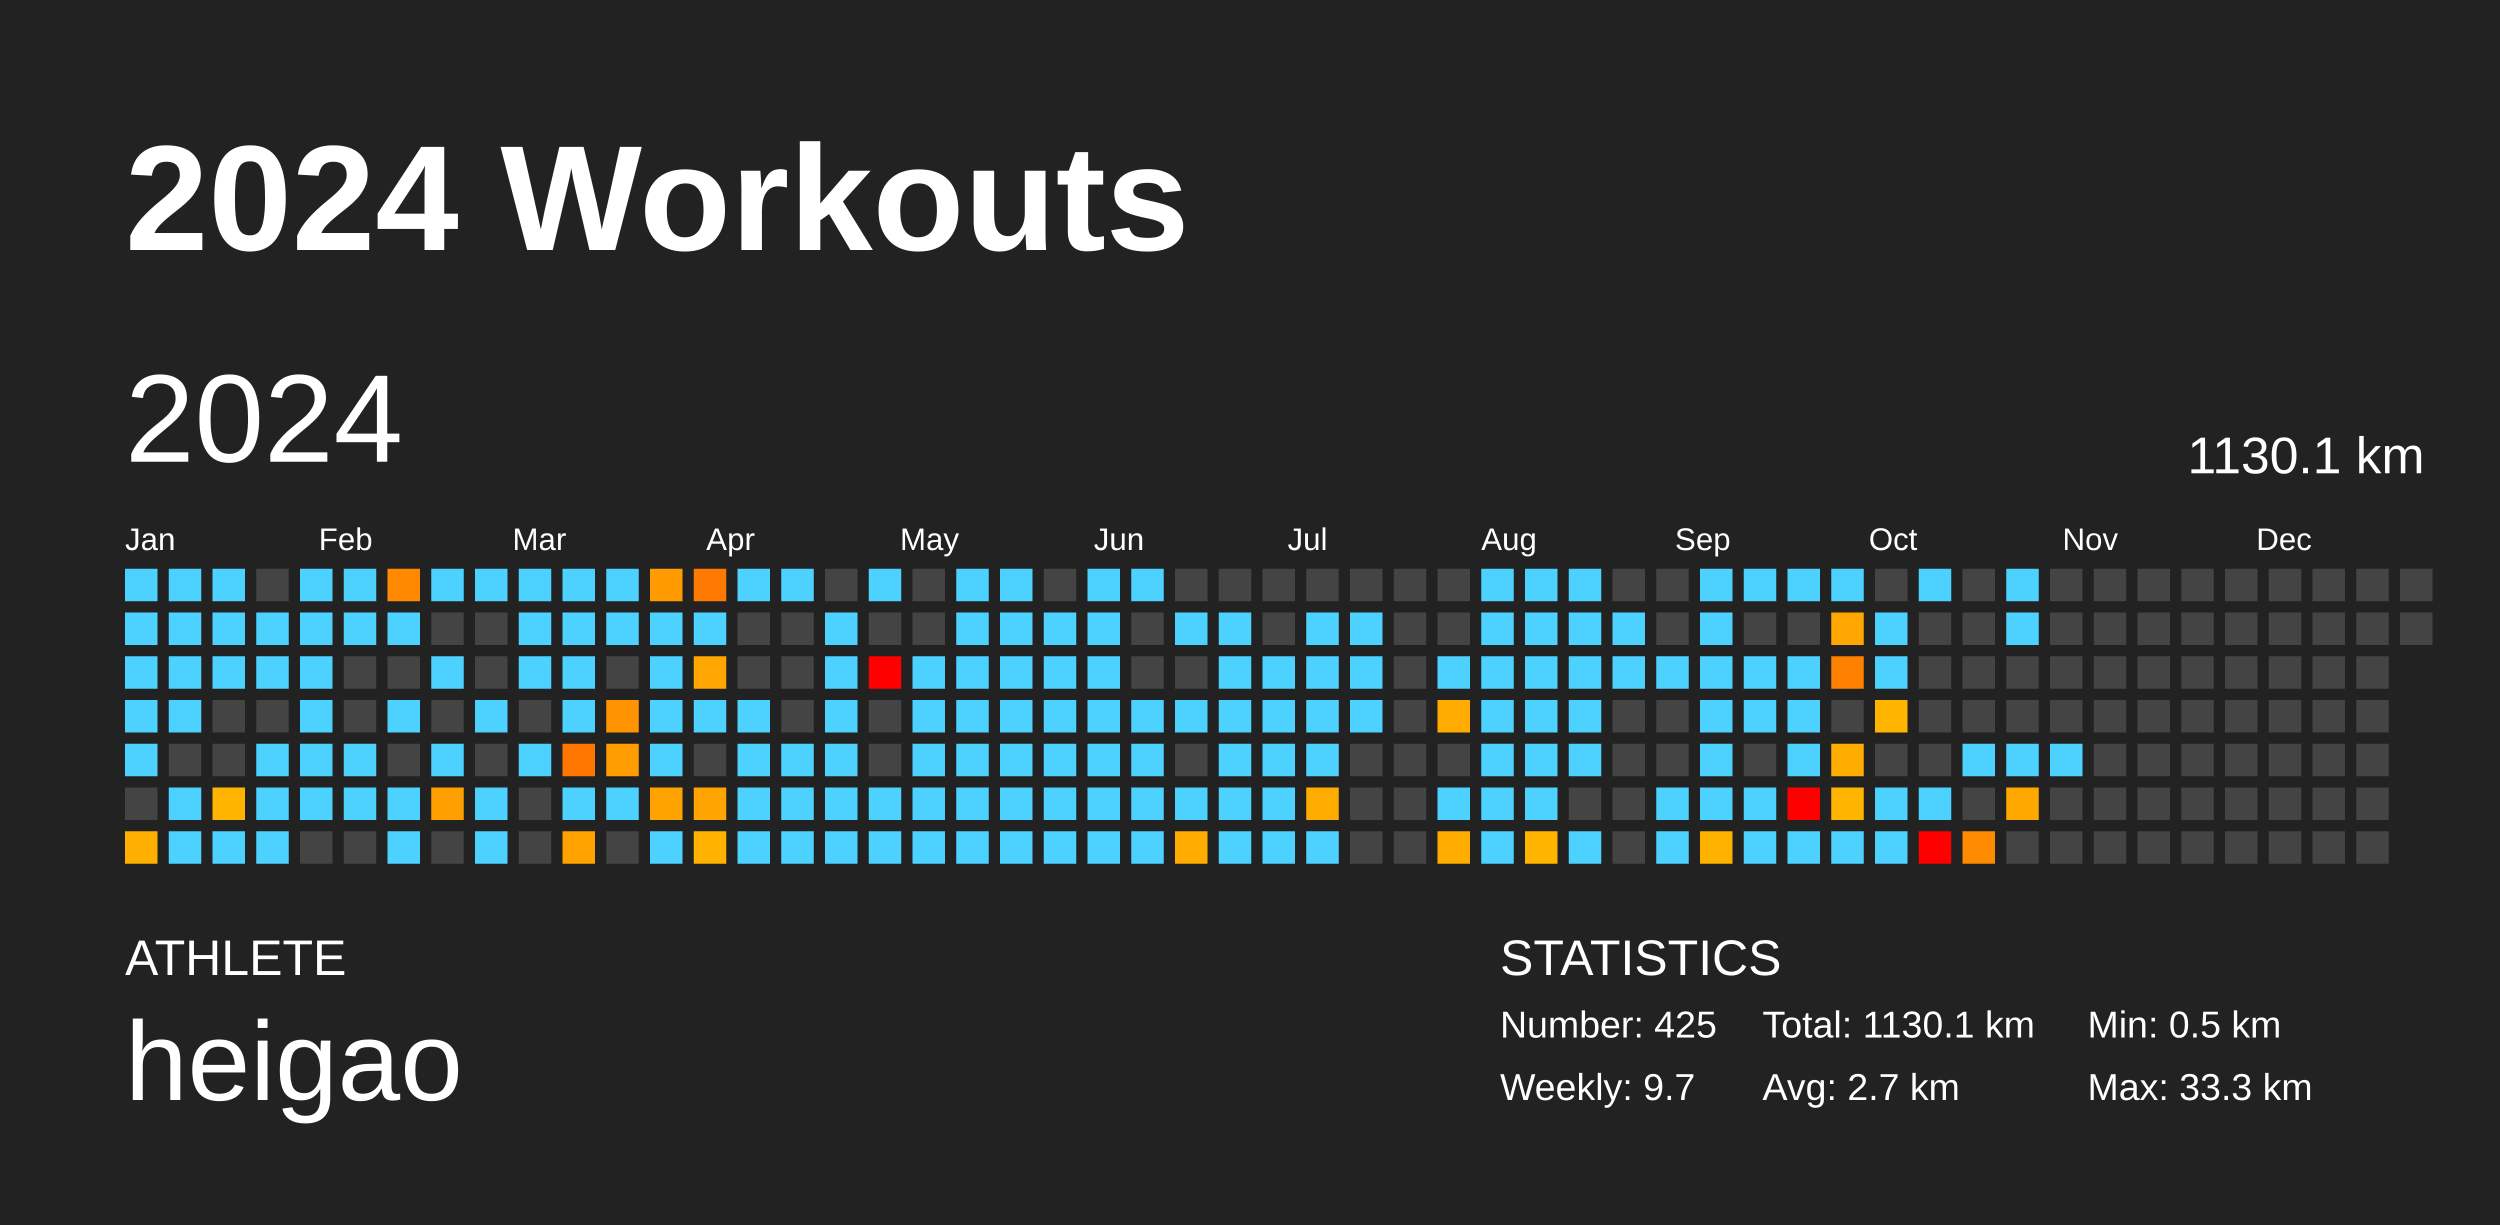
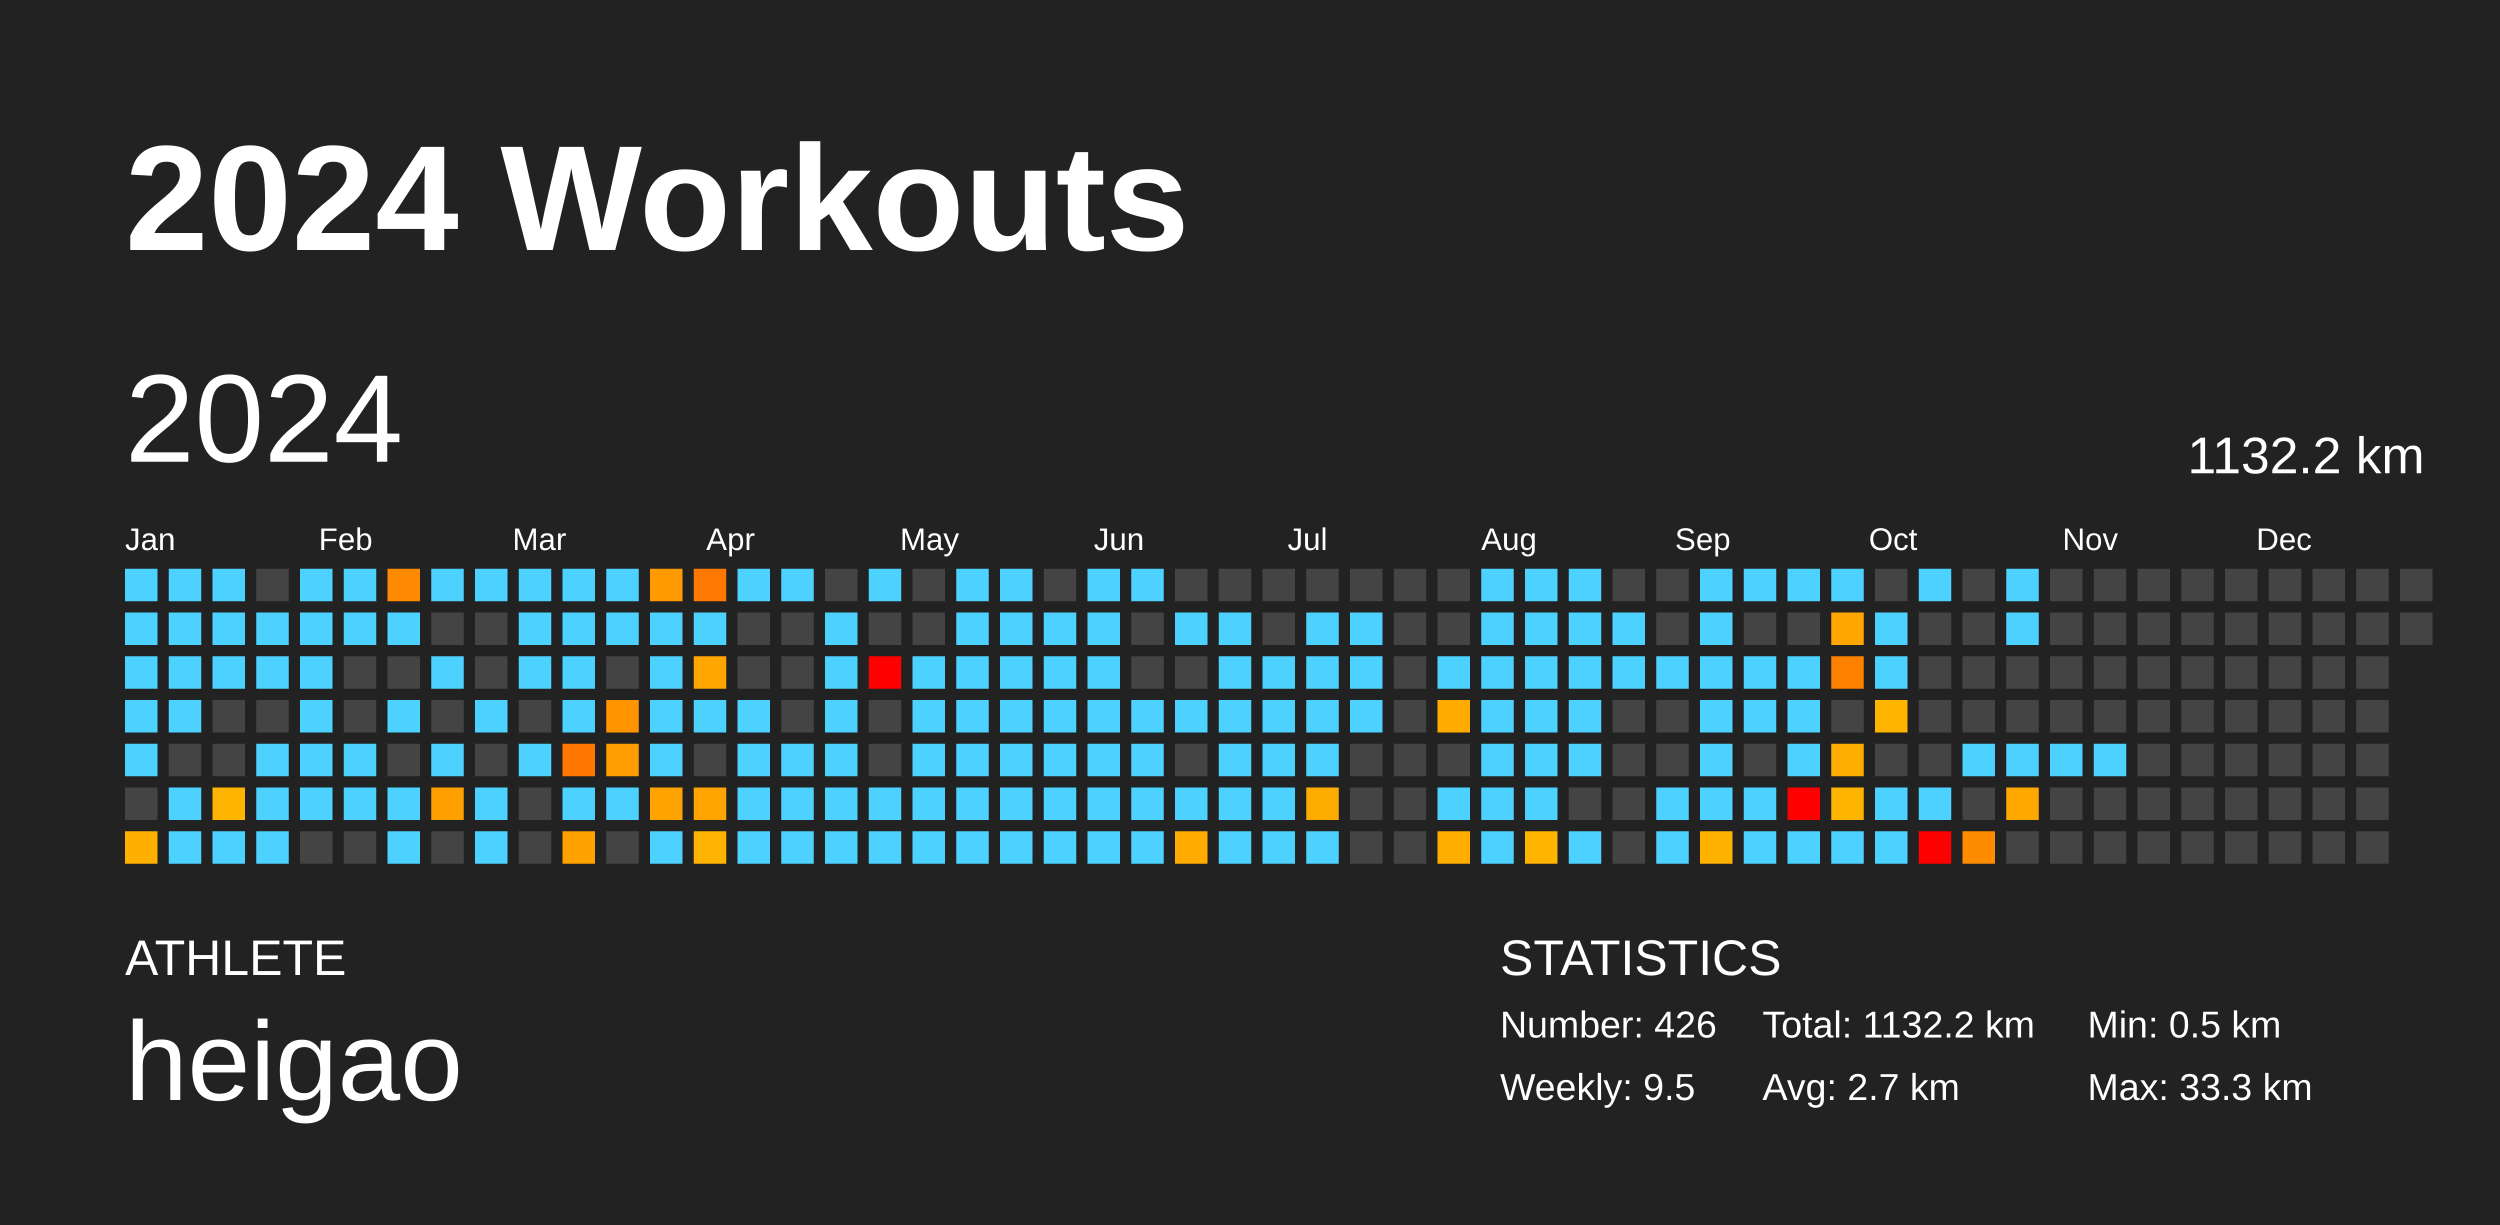
<svg xmlns="http://www.w3.org/2000/svg" baseProfile="full" height="98mm" version="1.1" viewBox="0,0,200,98" width="200mm">
  <defs />
  <rect fill="#222222" height="98" width="200" x="0" y="0" />
  <text fill="#FFFFFF" style="font-size:12px; font-family:Arial; font-weight:bold;" x="10" y="20">2024 Workouts</text>
  <text fill="#FFFFFF" style="font-size:4px; font-family:Arial" x="10" y="78">ATHLETE</text>
  <text fill="#FFFFFF" style="font-size:9px; font-family:Arial" x="10" y="88">heigao</text>
  <text fill="#FFFFFF" style="font-size:4px; font-family:Arial" x="120" y="78">STATISTICS</text>
-   <text fill="#FFFFFF" style="font-size:3px; font-family:Arial" x="120" y="83">Number: 425</text>
-   <text fill="#FFFFFF" style="font-size:3px; font-family:Arial" x="120" y="88">Weekly: 9.7</text>
-   <text fill="#FFFFFF" style="font-size:3px; font-family:Arial" x="141" y="83">Total: 1130.1 km</text>
+   <text fill="#FFFFFF" style="font-size:3px; font-family:Arial" x="120" y="83">Number: 426</text>
+   <text fill="#FFFFFF" style="font-size:3px; font-family:Arial" x="120" y="88">Weekly: 9.5</text>
+   <text fill="#FFFFFF" style="font-size:3px; font-family:Arial" x="141" y="83">Total: 1132.2 km</text>
  <text fill="#FFFFFF" style="font-size:3px; font-family:Arial" x="141" y="88">Avg: 2.7 km</text>
  <text fill="#FFFFFF" style="font-size:3px; font-family:Arial" x="167" y="83">Min: 0.5 km</text>
  <text fill="#FFFFFF" style="font-size:3px; font-family:Arial" x="167" y="88">Max: 33.3 km</text>
  <text dominant-baseline="hanging" fill="#FFFFFF" style="font-size:10.0px; font-family:Arial;" x="10" y="30">2024</text>
-   <text dominant-baseline="hanging" fill="#FFFFFF" style="font-size:4.125px; font-family:Arial;" x="175" y="35">1130.1 km</text>
+   <text dominant-baseline="hanging" fill="#FFFFFF" style="font-size:4.125px; font-family:Arial;" x="175" y="35">1132.2 km</text>
  <text fill="#FFFFFF" style="font-size:2.5px; font-family:Arial" x="10.0" y="44">Jan</text>
  <text fill="#FFFFFF" style="font-size:2.5px; font-family:Arial" x="25.5" y="44">Feb</text>
  <text fill="#FFFFFF" style="font-size:2.5px; font-family:Arial" x="41.0" y="44">Mar</text>
  <text fill="#FFFFFF" style="font-size:2.5px; font-family:Arial" x="56.5" y="44">Apr</text>
  <text fill="#FFFFFF" style="font-size:2.5px; font-family:Arial" x="72.0" y="44">May</text>
  <text fill="#FFFFFF" style="font-size:2.5px; font-family:Arial" x="87.5" y="44">Jun</text>
  <text fill="#FFFFFF" style="font-size:2.5px; font-family:Arial" x="103.0" y="44">Jul</text>
  <text fill="#FFFFFF" style="font-size:2.5px; font-family:Arial" x="118.5" y="44">Aug</text>
  <text fill="#FFFFFF" style="font-size:2.5px; font-family:Arial" x="134.0" y="44">Sep</text>
  <text fill="#FFFFFF" style="font-size:2.5px; font-family:Arial" x="149.5" y="44">Oct</text>
  <text fill="#FFFFFF" style="font-size:2.5px; font-family:Arial" x="165.0" y="44">Nov</text>
  <text fill="#FFFFFF" style="font-size:2.5px; font-family:Arial" x="180.5" y="44">Dec</text>
  <rect fill="#4dd2ff" height="2.6" width="2.6" x="10.0" y="45.5" />
  <rect fill="#4dd2ff" height="2.6" width="2.6" x="10.0" y="49.0" />
  <rect fill="#4dd2ff" height="2.6" width="2.6" x="10.0" y="52.5" />
  <rect fill="#4dd2ff" height="2.6" width="2.6" x="10.0" y="56.0" />
  <rect fill="#4dd2ff" height="2.6" width="2.6" x="10.0" y="59.5" />
  <rect fill="#444444" height="2.6" width="2.6" x="10.0" y="63.0" />
  <rect fill="#ffaf00" height="2.6" width="2.6" x="10.0" y="66.5" />
  <rect fill="#4dd2ff" height="2.6" width="2.6" x="13.5" y="45.5" />
  <rect fill="#4dd2ff" height="2.6" width="2.6" x="13.5" y="49.0" />
  <rect fill="#4dd2ff" height="2.6" width="2.6" x="13.5" y="52.5" />
  <rect fill="#4dd2ff" height="2.6" width="2.6" x="13.5" y="56.0" />
  <rect fill="#444444" height="2.6" width="2.6" x="13.5" y="59.5" />
  <rect fill="#4dd2ff" height="2.6" width="2.6" x="13.5" y="63.0" />
  <rect fill="#4dd2ff" height="2.6" width="2.6" x="13.5" y="66.5" />
  <rect fill="#4dd2ff" height="2.6" width="2.6" x="17.0" y="45.5" />
  <rect fill="#4dd2ff" height="2.6" width="2.6" x="17.0" y="49.0" />
  <rect fill="#4dd2ff" height="2.6" width="2.6" x="17.0" y="52.5" />
  <rect fill="#444444" height="2.6" width="2.6" x="17.0" y="56.0" />
  <rect fill="#444444" height="2.6" width="2.6" x="17.0" y="59.5" />
  <rect fill="#ffb400" height="2.6" width="2.6" x="17.0" y="63.0" />
  <rect fill="#4dd2ff" height="2.6" width="2.6" x="17.0" y="66.5" />
  <rect fill="#444444" height="2.6" width="2.6" x="20.5" y="45.5" />
  <rect fill="#4dd2ff" height="2.6" width="2.6" x="20.5" y="49.0" />
  <rect fill="#4dd2ff" height="2.6" width="2.6" x="20.5" y="52.5" />
  <rect fill="#444444" height="2.6" width="2.6" x="20.5" y="56.0" />
  <rect fill="#4dd2ff" height="2.6" width="2.6" x="20.5" y="59.5" />
  <rect fill="#4dd2ff" height="2.6" width="2.6" x="20.5" y="63.0" />
  <rect fill="#4dd2ff" height="2.6" width="2.6" x="20.5" y="66.5" />
  <rect fill="#4dd2ff" height="2.6" width="2.6" x="24.0" y="45.5" />
  <rect fill="#4dd2ff" height="2.6" width="2.6" x="24.0" y="49.0" />
  <rect fill="#4dd2ff" height="2.6" width="2.6" x="24.0" y="52.5" />
  <rect fill="#4dd2ff" height="2.6" width="2.6" x="24.0" y="56.0" />
  <rect fill="#4dd2ff" height="2.6" width="2.6" x="24.0" y="59.5" />
  <rect fill="#4dd2ff" height="2.6" width="2.6" x="24.0" y="63.0" />
  <rect fill="#444444" height="2.6" width="2.6" x="24.0" y="66.5" />
  <rect fill="#4dd2ff" height="2.6" width="2.6" x="27.5" y="45.5" />
  <rect fill="#4dd2ff" height="2.6" width="2.6" x="27.5" y="49.0" />
  <rect fill="#444444" height="2.6" width="2.6" x="27.5" y="52.5" />
  <rect fill="#444444" height="2.6" width="2.6" x="27.5" y="56.0" />
  <rect fill="#4dd2ff" height="2.6" width="2.6" x="27.5" y="59.5" />
  <rect fill="#4dd2ff" height="2.6" width="2.6" x="27.5" y="63.0" />
  <rect fill="#444444" height="2.6" width="2.6" x="27.5" y="66.5" />
  <rect fill="#ff8900" height="2.6" width="2.6" x="31.0" y="45.5" />
  <rect fill="#4dd2ff" height="2.6" width="2.6" x="31.0" y="49.0" />
  <rect fill="#444444" height="2.6" width="2.6" x="31.0" y="52.5" />
  <rect fill="#4dd2ff" height="2.6" width="2.6" x="31.0" y="56.0" />
  <rect fill="#444444" height="2.6" width="2.6" x="31.0" y="59.5" />
  <rect fill="#4dd2ff" height="2.6" width="2.6" x="31.0" y="63.0" />
  <rect fill="#4dd2ff" height="2.6" width="2.6" x="31.0" y="66.5" />
  <rect fill="#4dd2ff" height="2.6" width="2.6" x="34.5" y="45.5" />
  <rect fill="#444444" height="2.6" width="2.6" x="34.5" y="49.0" />
  <rect fill="#4dd2ff" height="2.6" width="2.6" x="34.5" y="52.5" />
  <rect fill="#444444" height="2.6" width="2.6" x="34.5" y="56.0" />
  <rect fill="#4dd2ff" height="2.6" width="2.6" x="34.5" y="59.5" />
  <rect fill="#ffa000" height="2.6" width="2.6" x="34.5" y="63.0" />
  <rect fill="#444444" height="2.6" width="2.6" x="34.5" y="66.5" />
  <rect fill="#4dd2ff" height="2.6" width="2.6" x="38.0" y="45.5" />
  <rect fill="#444444" height="2.6" width="2.6" x="38.0" y="49.0" />
  <rect fill="#444444" height="2.6" width="2.6" x="38.0" y="52.5" />
  <rect fill="#4dd2ff" height="2.6" width="2.6" x="38.0" y="56.0" />
  <rect fill="#444444" height="2.6" width="2.6" x="38.0" y="59.5" />
  <rect fill="#4dd2ff" height="2.6" width="2.6" x="38.0" y="63.0" />
  <rect fill="#4dd2ff" height="2.6" width="2.6" x="38.0" y="66.5" />
  <rect fill="#4dd2ff" height="2.6" width="2.6" x="41.5" y="45.5" />
  <rect fill="#4dd2ff" height="2.6" width="2.6" x="41.5" y="49.0" />
  <rect fill="#4dd2ff" height="2.6" width="2.6" x="41.5" y="52.5" />
  <rect fill="#444444" height="2.6" width="2.6" x="41.5" y="56.0" />
  <rect fill="#4dd2ff" height="2.6" width="2.6" x="41.5" y="59.5" />
  <rect fill="#444444" height="2.6" width="2.6" x="41.5" y="63.0" />
  <rect fill="#444444" height="2.6" width="2.6" x="41.5" y="66.5" />
  <rect fill="#4dd2ff" height="2.6" width="2.6" x="45.0" y="45.5" />
  <rect fill="#4dd2ff" height="2.6" width="2.6" x="45.0" y="49.0" />
  <rect fill="#4dd2ff" height="2.6" width="2.6" x="45.0" y="52.5" />
  <rect fill="#4dd2ff" height="2.6" width="2.6" x="45.0" y="56.0" />
  <rect fill="#ff7600" height="2.6" width="2.6" x="45.0" y="59.5" />
  <rect fill="#4dd2ff" height="2.6" width="2.6" x="45.0" y="63.0" />
  <rect fill="#ffa200" height="2.6" width="2.6" x="45.0" y="66.5" />
  <rect fill="#4dd2ff" height="2.6" width="2.6" x="48.5" y="45.5" />
  <rect fill="#4dd2ff" height="2.6" width="2.6" x="48.5" y="49.0" />
  <rect fill="#444444" height="2.6" width="2.6" x="48.5" y="52.5" />
  <rect fill="#ff9400" height="2.6" width="2.6" x="48.5" y="56.0" />
  <rect fill="#ff9c00" height="2.6" width="2.6" x="48.5" y="59.5" />
  <rect fill="#4dd2ff" height="2.6" width="2.6" x="48.5" y="63.0" />
  <rect fill="#444444" height="2.6" width="2.6" x="48.5" y="66.5" />
  <rect fill="#ff9b00" height="2.6" width="2.6" x="52.0" y="45.5" />
  <rect fill="#4dd2ff" height="2.6" width="2.6" x="52.0" y="49.0" />
  <rect fill="#4dd2ff" height="2.6" width="2.6" x="52.0" y="52.5" />
  <rect fill="#4dd2ff" height="2.6" width="2.6" x="52.0" y="56.0" />
  <rect fill="#4dd2ff" height="2.6" width="2.6" x="52.0" y="59.5" />
  <rect fill="#ffa300" height="2.6" width="2.6" x="52.0" y="63.0" />
  <rect fill="#4dd2ff" height="2.6" width="2.6" x="52.0" y="66.5" />
  <rect fill="#ff7800" height="2.6" width="2.6" x="55.5" y="45.5" />
  <rect fill="#4dd2ff" height="2.6" width="2.6" x="55.5" y="49.0" />
  <rect fill="#ffa600" height="2.6" width="2.6" x="55.5" y="52.5" />
  <rect fill="#4dd2ff" height="2.6" width="2.6" x="55.5" y="56.0" />
  <rect fill="#444444" height="2.6" width="2.6" x="55.5" y="59.5" />
  <rect fill="#ffa400" height="2.6" width="2.6" x="55.5" y="63.0" />
  <rect fill="#ffb300" height="2.6" width="2.6" x="55.5" y="66.5" />
  <rect fill="#4dd2ff" height="2.6" width="2.6" x="59.0" y="45.5" />
  <rect fill="#444444" height="2.6" width="2.6" x="59.0" y="49.0" />
  <rect fill="#444444" height="2.6" width="2.6" x="59.0" y="52.5" />
  <rect fill="#4dd2ff" height="2.6" width="2.6" x="59.0" y="56.0" />
  <rect fill="#4dd2ff" height="2.6" width="2.6" x="59.0" y="59.5" />
  <rect fill="#4dd2ff" height="2.6" width="2.6" x="59.0" y="63.0" />
  <rect fill="#4dd2ff" height="2.6" width="2.6" x="59.0" y="66.5" />
  <rect fill="#4dd2ff" height="2.6" width="2.6" x="62.5" y="45.5" />
  <rect fill="#444444" height="2.6" width="2.6" x="62.5" y="49.0" />
  <rect fill="#444444" height="2.6" width="2.6" x="62.5" y="52.5" />
  <rect fill="#444444" height="2.6" width="2.6" x="62.5" y="56.0" />
  <rect fill="#4dd2ff" height="2.6" width="2.6" x="62.5" y="59.5" />
  <rect fill="#4dd2ff" height="2.6" width="2.6" x="62.5" y="63.0" />
  <rect fill="#4dd2ff" height="2.6" width="2.6" x="62.5" y="66.5" />
  <rect fill="#444444" height="2.6" width="2.6" x="66.0" y="45.5" />
  <rect fill="#4dd2ff" height="2.6" width="2.6" x="66.0" y="49.0" />
  <rect fill="#4dd2ff" height="2.6" width="2.6" x="66.0" y="52.5" />
  <rect fill="#4dd2ff" height="2.6" width="2.6" x="66.0" y="56.0" />
  <rect fill="#4dd2ff" height="2.6" width="2.6" x="66.0" y="59.5" />
  <rect fill="#4dd2ff" height="2.6" width="2.6" x="66.0" y="63.0" />
  <rect fill="#4dd2ff" height="2.6" width="2.6" x="66.0" y="66.5" />
  <rect fill="#4dd2ff" height="2.6" width="2.6" x="69.5" y="45.5" />
  <rect fill="#444444" height="2.6" width="2.6" x="69.5" y="49.0" />
  <rect fill="red" height="2.6" width="2.6" x="69.5" y="52.5" />
  <rect fill="#444444" height="2.6" width="2.6" x="69.5" y="56.0" />
  <rect fill="#444444" height="2.6" width="2.6" x="69.5" y="59.5" />
  <rect fill="#4dd2ff" height="2.6" width="2.6" x="69.5" y="63.0" />
  <rect fill="#4dd2ff" height="2.6" width="2.6" x="69.5" y="66.5" />
  <rect fill="#444444" height="2.6" width="2.6" x="73.0" y="45.5" />
  <rect fill="#444444" height="2.6" width="2.6" x="73.0" y="49.0" />
  <rect fill="#4dd2ff" height="2.6" width="2.6" x="73.0" y="52.5" />
  <rect fill="#4dd2ff" height="2.6" width="2.6" x="73.0" y="56.0" />
  <rect fill="#4dd2ff" height="2.6" width="2.6" x="73.0" y="59.5" />
  <rect fill="#4dd2ff" height="2.6" width="2.6" x="73.0" y="63.0" />
  <rect fill="#4dd2ff" height="2.6" width="2.6" x="73.0" y="66.5" />
  <rect fill="#4dd2ff" height="2.6" width="2.6" x="76.5" y="45.5" />
  <rect fill="#4dd2ff" height="2.6" width="2.6" x="76.5" y="49.0" />
  <rect fill="#4dd2ff" height="2.6" width="2.6" x="76.5" y="52.5" />
  <rect fill="#4dd2ff" height="2.6" width="2.6" x="76.5" y="56.0" />
  <rect fill="#4dd2ff" height="2.6" width="2.6" x="76.5" y="59.5" />
  <rect fill="#4dd2ff" height="2.6" width="2.6" x="76.5" y="63.0" />
  <rect fill="#4dd2ff" height="2.6" width="2.6" x="76.5" y="66.5" />
  <rect fill="#4dd2ff" height="2.6" width="2.6" x="80.0" y="45.5" />
  <rect fill="#4dd2ff" height="2.6" width="2.6" x="80.0" y="49.0" />
  <rect fill="#4dd2ff" height="2.6" width="2.6" x="80.0" y="52.5" />
  <rect fill="#4dd2ff" height="2.6" width="2.6" x="80.0" y="56.0" />
  <rect fill="#4dd2ff" height="2.6" width="2.6" x="80.0" y="59.5" />
  <rect fill="#4dd2ff" height="2.6" width="2.6" x="80.0" y="63.0" />
  <rect fill="#4dd2ff" height="2.6" width="2.6" x="80.0" y="66.5" />
  <rect fill="#444444" height="2.6" width="2.6" x="83.5" y="45.5" />
  <rect fill="#4dd2ff" height="2.6" width="2.6" x="83.5" y="49.0" />
  <rect fill="#4dd2ff" height="2.6" width="2.6" x="83.5" y="52.5" />
  <rect fill="#4dd2ff" height="2.6" width="2.6" x="83.5" y="56.0" />
  <rect fill="#4dd2ff" height="2.6" width="2.6" x="83.5" y="59.5" />
  <rect fill="#4dd2ff" height="2.6" width="2.6" x="83.5" y="63.0" />
  <rect fill="#4dd2ff" height="2.6" width="2.6" x="83.5" y="66.5" />
  <rect fill="#4dd2ff" height="2.6" width="2.6" x="87.0" y="45.5" />
  <rect fill="#4dd2ff" height="2.6" width="2.6" x="87.0" y="49.0" />
  <rect fill="#4dd2ff" height="2.6" width="2.6" x="87.0" y="52.5" />
  <rect fill="#4dd2ff" height="2.6" width="2.6" x="87.0" y="56.0" />
  <rect fill="#4dd2ff" height="2.6" width="2.6" x="87.0" y="59.5" />
  <rect fill="#4dd2ff" height="2.6" width="2.6" x="87.0" y="63.0" />
  <rect fill="#4dd2ff" height="2.6" width="2.6" x="87.0" y="66.5" />
  <rect fill="#4dd2ff" height="2.6" width="2.6" x="90.5" y="45.5" />
  <rect fill="#444444" height="2.6" width="2.6" x="90.5" y="49.0" />
  <rect fill="#444444" height="2.6" width="2.6" x="90.5" y="52.5" />
  <rect fill="#4dd2ff" height="2.6" width="2.6" x="90.5" y="56.0" />
  <rect fill="#4dd2ff" height="2.6" width="2.6" x="90.5" y="59.5" />
  <rect fill="#4dd2ff" height="2.6" width="2.6" x="90.5" y="63.0" />
  <rect fill="#4dd2ff" height="2.6" width="2.6" x="90.5" y="66.5" />
  <rect fill="#444444" height="2.6" width="2.6" x="94.0" y="45.5" />
  <rect fill="#4dd2ff" height="2.6" width="2.6" x="94.0" y="49.0" />
  <rect fill="#444444" height="2.6" width="2.6" x="94.0" y="52.5" />
  <rect fill="#4dd2ff" height="2.6" width="2.6" x="94.0" y="56.0" />
  <rect fill="#444444" height="2.6" width="2.6" x="94.0" y="59.5" />
  <rect fill="#4dd2ff" height="2.6" width="2.6" x="94.0" y="63.0" />
  <rect fill="#ffab00" height="2.6" width="2.6" x="94.0" y="66.5" />
  <rect fill="#444444" height="2.6" width="2.6" x="97.5" y="45.5" />
  <rect fill="#4dd2ff" height="2.6" width="2.6" x="97.5" y="49.0" />
  <rect fill="#4dd2ff" height="2.6" width="2.6" x="97.5" y="52.5" />
  <rect fill="#4dd2ff" height="2.6" width="2.6" x="97.5" y="56.0" />
  <rect fill="#4dd2ff" height="2.6" width="2.6" x="97.5" y="59.5" />
  <rect fill="#4dd2ff" height="2.6" width="2.6" x="97.5" y="63.0" />
  <rect fill="#4dd2ff" height="2.6" width="2.6" x="97.5" y="66.5" />
  <rect fill="#444444" height="2.6" width="2.6" x="101.0" y="45.5" />
  <rect fill="#444444" height="2.6" width="2.6" x="101.0" y="49.0" />
  <rect fill="#4dd2ff" height="2.6" width="2.6" x="101.0" y="52.5" />
  <rect fill="#4dd2ff" height="2.6" width="2.6" x="101.0" y="56.0" />
  <rect fill="#4dd2ff" height="2.6" width="2.6" x="101.0" y="59.5" />
  <rect fill="#4dd2ff" height="2.6" width="2.6" x="101.0" y="63.0" />
  <rect fill="#4dd2ff" height="2.6" width="2.6" x="101.0" y="66.5" />
  <rect fill="#444444" height="2.6" width="2.6" x="104.5" y="45.5" />
  <rect fill="#4dd2ff" height="2.6" width="2.6" x="104.5" y="49.0" />
  <rect fill="#4dd2ff" height="2.6" width="2.6" x="104.5" y="52.5" />
  <rect fill="#4dd2ff" height="2.6" width="2.6" x="104.5" y="56.0" />
  <rect fill="#4dd2ff" height="2.6" width="2.6" x="104.5" y="59.5" />
  <rect fill="#ffac00" height="2.6" width="2.6" x="104.5" y="63.0" />
  <rect fill="#4dd2ff" height="2.6" width="2.6" x="104.5" y="66.5" />
  <rect fill="#444444" height="2.6" width="2.6" x="108.0" y="45.5" />
  <rect fill="#4dd2ff" height="2.6" width="2.6" x="108.0" y="49.0" />
  <rect fill="#4dd2ff" height="2.6" width="2.6" x="108.0" y="52.5" />
  <rect fill="#4dd2ff" height="2.6" width="2.6" x="108.0" y="56.0" />
  <rect fill="#444444" height="2.6" width="2.6" x="108.0" y="59.5" />
  <rect fill="#444444" height="2.6" width="2.6" x="108.0" y="63.0" />
  <rect fill="#444444" height="2.6" width="2.6" x="108.0" y="66.5" />
  <rect fill="#444444" height="2.6" width="2.6" x="111.5" y="45.5" />
  <rect fill="#444444" height="2.6" width="2.6" x="111.5" y="49.0" />
  <rect fill="#444444" height="2.6" width="2.6" x="111.5" y="52.5" />
  <rect fill="#444444" height="2.6" width="2.6" x="111.5" y="56.0" />
  <rect fill="#444444" height="2.6" width="2.6" x="111.5" y="59.5" />
  <rect fill="#444444" height="2.6" width="2.6" x="111.5" y="63.0" />
  <rect fill="#444444" height="2.6" width="2.6" x="111.5" y="66.5" />
  <rect fill="#444444" height="2.6" width="2.6" x="115.0" y="45.5" />
  <rect fill="#444444" height="2.6" width="2.6" x="115.0" y="49.0" />
  <rect fill="#4dd2ff" height="2.6" width="2.6" x="115.0" y="52.5" />
  <rect fill="#ffab00" height="2.6" width="2.6" x="115.0" y="56.0" />
  <rect fill="#444444" height="2.6" width="2.6" x="115.0" y="59.5" />
  <rect fill="#4dd2ff" height="2.6" width="2.6" x="115.0" y="63.0" />
  <rect fill="#ffae00" height="2.6" width="2.6" x="115.0" y="66.5" />
  <rect fill="#4dd2ff" height="2.6" width="2.6" x="118.5" y="45.5" />
  <rect fill="#4dd2ff" height="2.6" width="2.6" x="118.5" y="49.0" />
  <rect fill="#4dd2ff" height="2.6" width="2.6" x="118.5" y="52.5" />
  <rect fill="#4dd2ff" height="2.6" width="2.6" x="118.5" y="56.0" />
  <rect fill="#4dd2ff" height="2.6" width="2.6" x="118.5" y="59.5" />
  <rect fill="#4dd2ff" height="2.6" width="2.6" x="118.5" y="63.0" />
  <rect fill="#4dd2ff" height="2.6" width="2.6" x="118.5" y="66.5" />
  <rect fill="#4dd2ff" height="2.6" width="2.6" x="122.0" y="45.5" />
  <rect fill="#4dd2ff" height="2.6" width="2.6" x="122.0" y="49.0" />
  <rect fill="#4dd2ff" height="2.6" width="2.6" x="122.0" y="52.5" />
  <rect fill="#4dd2ff" height="2.6" width="2.6" x="122.0" y="56.0" />
  <rect fill="#4dd2ff" height="2.6" width="2.6" x="122.0" y="59.5" />
  <rect fill="#4dd2ff" height="2.6" width="2.6" x="122.0" y="63.0" />
  <rect fill="#ffb500" height="2.6" width="2.6" x="122.0" y="66.5" />
  <rect fill="#4dd2ff" height="2.6" width="2.6" x="125.5" y="45.5" />
  <rect fill="#4dd2ff" height="2.6" width="2.6" x="125.5" y="49.0" />
  <rect fill="#4dd2ff" height="2.6" width="2.6" x="125.5" y="52.5" />
  <rect fill="#4dd2ff" height="2.6" width="2.6" x="125.5" y="56.0" />
  <rect fill="#4dd2ff" height="2.6" width="2.6" x="125.5" y="59.5" />
  <rect fill="#444444" height="2.6" width="2.6" x="125.5" y="63.0" />
  <rect fill="#4dd2ff" height="2.6" width="2.6" x="125.5" y="66.5" />
  <rect fill="#444444" height="2.6" width="2.6" x="129.0" y="45.5" />
  <rect fill="#4dd2ff" height="2.6" width="2.6" x="129.0" y="49.0" />
  <rect fill="#4dd2ff" height="2.6" width="2.6" x="129.0" y="52.5" />
  <rect fill="#444444" height="2.6" width="2.6" x="129.0" y="56.0" />
  <rect fill="#444444" height="2.6" width="2.6" x="129.0" y="59.5" />
  <rect fill="#444444" height="2.6" width="2.6" x="129.0" y="63.0" />
  <rect fill="#444444" height="2.6" width="2.6" x="129.0" y="66.5" />
  <rect fill="#444444" height="2.6" width="2.6" x="132.5" y="45.5" />
  <rect fill="#444444" height="2.6" width="2.6" x="132.5" y="49.0" />
  <rect fill="#4dd2ff" height="2.6" width="2.6" x="132.5" y="52.5" />
  <rect fill="#444444" height="2.6" width="2.6" x="132.5" y="56.0" />
  <rect fill="#444444" height="2.6" width="2.6" x="132.5" y="59.5" />
  <rect fill="#4dd2ff" height="2.6" width="2.6" x="132.5" y="63.0" />
  <rect fill="#4dd2ff" height="2.6" width="2.6" x="132.5" y="66.5" />
  <rect fill="#4dd2ff" height="2.6" width="2.6" x="136.0" y="45.5" />
  <rect fill="#4dd2ff" height="2.6" width="2.6" x="136.0" y="49.0" />
  <rect fill="#4dd2ff" height="2.6" width="2.6" x="136.0" y="52.5" />
  <rect fill="#4dd2ff" height="2.6" width="2.6" x="136.0" y="56.0" />
  <rect fill="#4dd2ff" height="2.6" width="2.6" x="136.0" y="59.5" />
  <rect fill="#4dd2ff" height="2.6" width="2.6" x="136.0" y="63.0" />
  <rect fill="#ffb100" height="2.6" width="2.6" x="136.0" y="66.5" />
  <rect fill="#4dd2ff" height="2.6" width="2.6" x="139.5" y="45.5" />
  <rect fill="#444444" height="2.6" width="2.6" x="139.5" y="49.0" />
  <rect fill="#4dd2ff" height="2.6" width="2.6" x="139.5" y="52.5" />
  <rect fill="#4dd2ff" height="2.6" width="2.6" x="139.5" y="56.0" />
  <rect fill="#444444" height="2.6" width="2.6" x="139.5" y="59.5" />
  <rect fill="#4dd2ff" height="2.6" width="2.6" x="139.5" y="63.0" />
  <rect fill="#4dd2ff" height="2.6" width="2.6" x="139.5" y="66.5" />
  <rect fill="#4dd2ff" height="2.6" width="2.6" x="143.0" y="45.5" />
  <rect fill="#444444" height="2.6" width="2.6" x="143.0" y="49.0" />
  <rect fill="#4dd2ff" height="2.6" width="2.6" x="143.0" y="52.5" />
  <rect fill="#4dd2ff" height="2.6" width="2.6" x="143.0" y="56.0" />
  <rect fill="#4dd2ff" height="2.6" width="2.6" x="143.0" y="59.5" />
  <rect fill="red" height="2.6" width="2.6" x="143.0" y="63.0" />
  <rect fill="#4dd2ff" height="2.6" width="2.6" x="143.0" y="66.5" />
  <rect fill="#4dd2ff" height="2.6" width="2.6" x="146.5" y="45.5" />
  <rect fill="#ffa700" height="2.6" width="2.6" x="146.5" y="49.0" />
  <rect fill="#ff8100" height="2.6" width="2.6" x="146.5" y="52.5" />
  <rect fill="#444444" height="2.6" width="2.6" x="146.5" y="56.0" />
  <rect fill="#ffad00" height="2.6" width="2.6" x="146.5" y="59.5" />
  <rect fill="#ffb500" height="2.6" width="2.6" x="146.5" y="63.0" />
  <rect fill="#4dd2ff" height="2.6" width="2.6" x="146.5" y="66.5" />
  <rect fill="#444444" height="2.6" width="2.6" x="150.0" y="45.5" />
  <rect fill="#4dd2ff" height="2.6" width="2.6" x="150.0" y="49.0" />
  <rect fill="#4dd2ff" height="2.6" width="2.6" x="150.0" y="52.5" />
  <rect fill="#ffb500" height="2.6" width="2.6" x="150.0" y="56.0" />
  <rect fill="#444444" height="2.6" width="2.6" x="150.0" y="59.5" />
  <rect fill="#4dd2ff" height="2.6" width="2.6" x="150.0" y="63.0" />
  <rect fill="#4dd2ff" height="2.6" width="2.6" x="150.0" y="66.5" />
  <rect fill="#4dd2ff" height="2.6" width="2.6" x="153.5" y="45.5" />
  <rect fill="#444444" height="2.6" width="2.6" x="153.5" y="49.0" />
  <rect fill="#444444" height="2.6" width="2.6" x="153.5" y="52.5" />
  <rect fill="#444444" height="2.6" width="2.6" x="153.5" y="56.0" />
  <rect fill="#444444" height="2.6" width="2.6" x="153.5" y="59.5" />
  <rect fill="#4dd2ff" height="2.6" width="2.6" x="153.5" y="63.0" />
  <rect fill="red" height="2.6" width="2.6" x="153.5" y="66.5" />
  <rect fill="#444444" height="2.6" width="2.6" x="157.0" y="45.5" />
  <rect fill="#444444" height="2.6" width="2.6" x="157.0" y="49.0" />
  <rect fill="#444444" height="2.6" width="2.6" x="157.0" y="52.5" />
  <rect fill="#444444" height="2.6" width="2.6" x="157.0" y="56.0" />
  <rect fill="#4dd2ff" height="2.6" width="2.6" x="157.0" y="59.5" />
  <rect fill="#444444" height="2.6" width="2.6" x="157.0" y="63.0" />
  <rect fill="#ff8b00" height="2.6" width="2.6" x="157.0" y="66.5" />
  <rect fill="#4dd2ff" height="2.6" width="2.6" x="160.5" y="45.5" />
  <rect fill="#4dd2ff" height="2.6" width="2.6" x="160.5" y="49.0" />
  <rect fill="#444444" height="2.6" width="2.6" x="160.5" y="52.5" />
  <rect fill="#444444" height="2.6" width="2.6" x="160.5" y="56.0" />
  <rect fill="#4dd2ff" height="2.6" width="2.6" x="160.5" y="59.5" />
  <rect fill="#ffa900" height="2.6" width="2.6" x="160.5" y="63.0" />
  <rect fill="#444444" height="2.6" width="2.6" x="160.5" y="66.5" />
  <rect fill="#444444" height="2.6" width="2.6" x="164.0" y="45.5" />
  <rect fill="#444444" height="2.6" width="2.6" x="164.0" y="49.0" />
  <rect fill="#444444" height="2.6" width="2.6" x="164.0" y="52.5" />
  <rect fill="#444444" height="2.6" width="2.6" x="164.0" y="56.0" />
  <rect fill="#4dd2ff" height="2.6" width="2.6" x="164.0" y="59.5" />
  <rect fill="#444444" height="2.6" width="2.6" x="164.0" y="63.0" />
  <rect fill="#444444" height="2.6" width="2.6" x="164.0" y="66.5" />
  <rect fill="#444444" height="2.6" width="2.6" x="167.5" y="45.5" />
  <rect fill="#444444" height="2.6" width="2.6" x="167.5" y="49.0" />
  <rect fill="#444444" height="2.6" width="2.6" x="167.5" y="52.5" />
  <rect fill="#444444" height="2.6" width="2.6" x="167.5" y="56.0" />
-   <rect fill="#444444" height="2.6" width="2.6" x="167.5" y="59.5" />
+   <rect fill="#4dd2ff" height="2.6" width="2.6" x="167.5" y="59.5" />
  <rect fill="#444444" height="2.6" width="2.6" x="167.5" y="63.0" />
  <rect fill="#444444" height="2.6" width="2.6" x="167.5" y="66.5" />
  <rect fill="#444444" height="2.6" width="2.6" x="171.0" y="45.5" />
  <rect fill="#444444" height="2.6" width="2.6" x="171.0" y="49.0" />
  <rect fill="#444444" height="2.6" width="2.6" x="171.0" y="52.5" />
  <rect fill="#444444" height="2.6" width="2.6" x="171.0" y="56.0" />
  <rect fill="#444444" height="2.6" width="2.6" x="171.0" y="59.5" />
  <rect fill="#444444" height="2.6" width="2.6" x="171.0" y="63.0" />
  <rect fill="#444444" height="2.6" width="2.6" x="171.0" y="66.5" />
  <rect fill="#444444" height="2.6" width="2.6" x="174.5" y="45.5" />
  <rect fill="#444444" height="2.6" width="2.6" x="174.5" y="49.0" />
  <rect fill="#444444" height="2.6" width="2.6" x="174.5" y="52.5" />
  <rect fill="#444444" height="2.6" width="2.6" x="174.5" y="56.0" />
  <rect fill="#444444" height="2.6" width="2.6" x="174.5" y="59.5" />
  <rect fill="#444444" height="2.6" width="2.6" x="174.5" y="63.0" />
  <rect fill="#444444" height="2.6" width="2.6" x="174.5" y="66.5" />
  <rect fill="#444444" height="2.6" width="2.6" x="178.0" y="45.5" />
  <rect fill="#444444" height="2.6" width="2.6" x="178.0" y="49.0" />
  <rect fill="#444444" height="2.6" width="2.6" x="178.0" y="52.5" />
  <rect fill="#444444" height="2.6" width="2.6" x="178.0" y="56.0" />
  <rect fill="#444444" height="2.6" width="2.6" x="178.0" y="59.5" />
  <rect fill="#444444" height="2.6" width="2.6" x="178.0" y="63.0" />
  <rect fill="#444444" height="2.6" width="2.6" x="178.0" y="66.5" />
  <rect fill="#444444" height="2.6" width="2.6" x="181.5" y="45.5" />
  <rect fill="#444444" height="2.6" width="2.6" x="181.5" y="49.0" />
  <rect fill="#444444" height="2.6" width="2.6" x="181.5" y="52.5" />
  <rect fill="#444444" height="2.6" width="2.6" x="181.5" y="56.0" />
  <rect fill="#444444" height="2.6" width="2.6" x="181.5" y="59.5" />
  <rect fill="#444444" height="2.6" width="2.6" x="181.5" y="63.0" />
  <rect fill="#444444" height="2.6" width="2.6" x="181.5" y="66.5" />
  <rect fill="#444444" height="2.6" width="2.6" x="185.0" y="45.5" />
  <rect fill="#444444" height="2.6" width="2.6" x="185.0" y="49.0" />
  <rect fill="#444444" height="2.6" width="2.6" x="185.0" y="52.5" />
  <rect fill="#444444" height="2.6" width="2.6" x="185.0" y="56.0" />
  <rect fill="#444444" height="2.6" width="2.6" x="185.0" y="59.5" />
  <rect fill="#444444" height="2.6" width="2.6" x="185.0" y="63.0" />
  <rect fill="#444444" height="2.6" width="2.6" x="185.0" y="66.5" />
  <rect fill="#444444" height="2.6" width="2.6" x="188.5" y="45.5" />
  <rect fill="#444444" height="2.6" width="2.6" x="188.5" y="49.0" />
  <rect fill="#444444" height="2.6" width="2.6" x="188.5" y="52.5" />
  <rect fill="#444444" height="2.6" width="2.6" x="188.5" y="56.0" />
  <rect fill="#444444" height="2.6" width="2.6" x="188.5" y="59.5" />
  <rect fill="#444444" height="2.6" width="2.6" x="188.5" y="63.0" />
  <rect fill="#444444" height="2.6" width="2.6" x="188.5" y="66.5" />
  <rect fill="#444444" height="2.6" width="2.6" x="192.0" y="45.5" />
  <rect fill="#444444" height="2.6" width="2.6" x="192.0" y="49.0" />
</svg>
